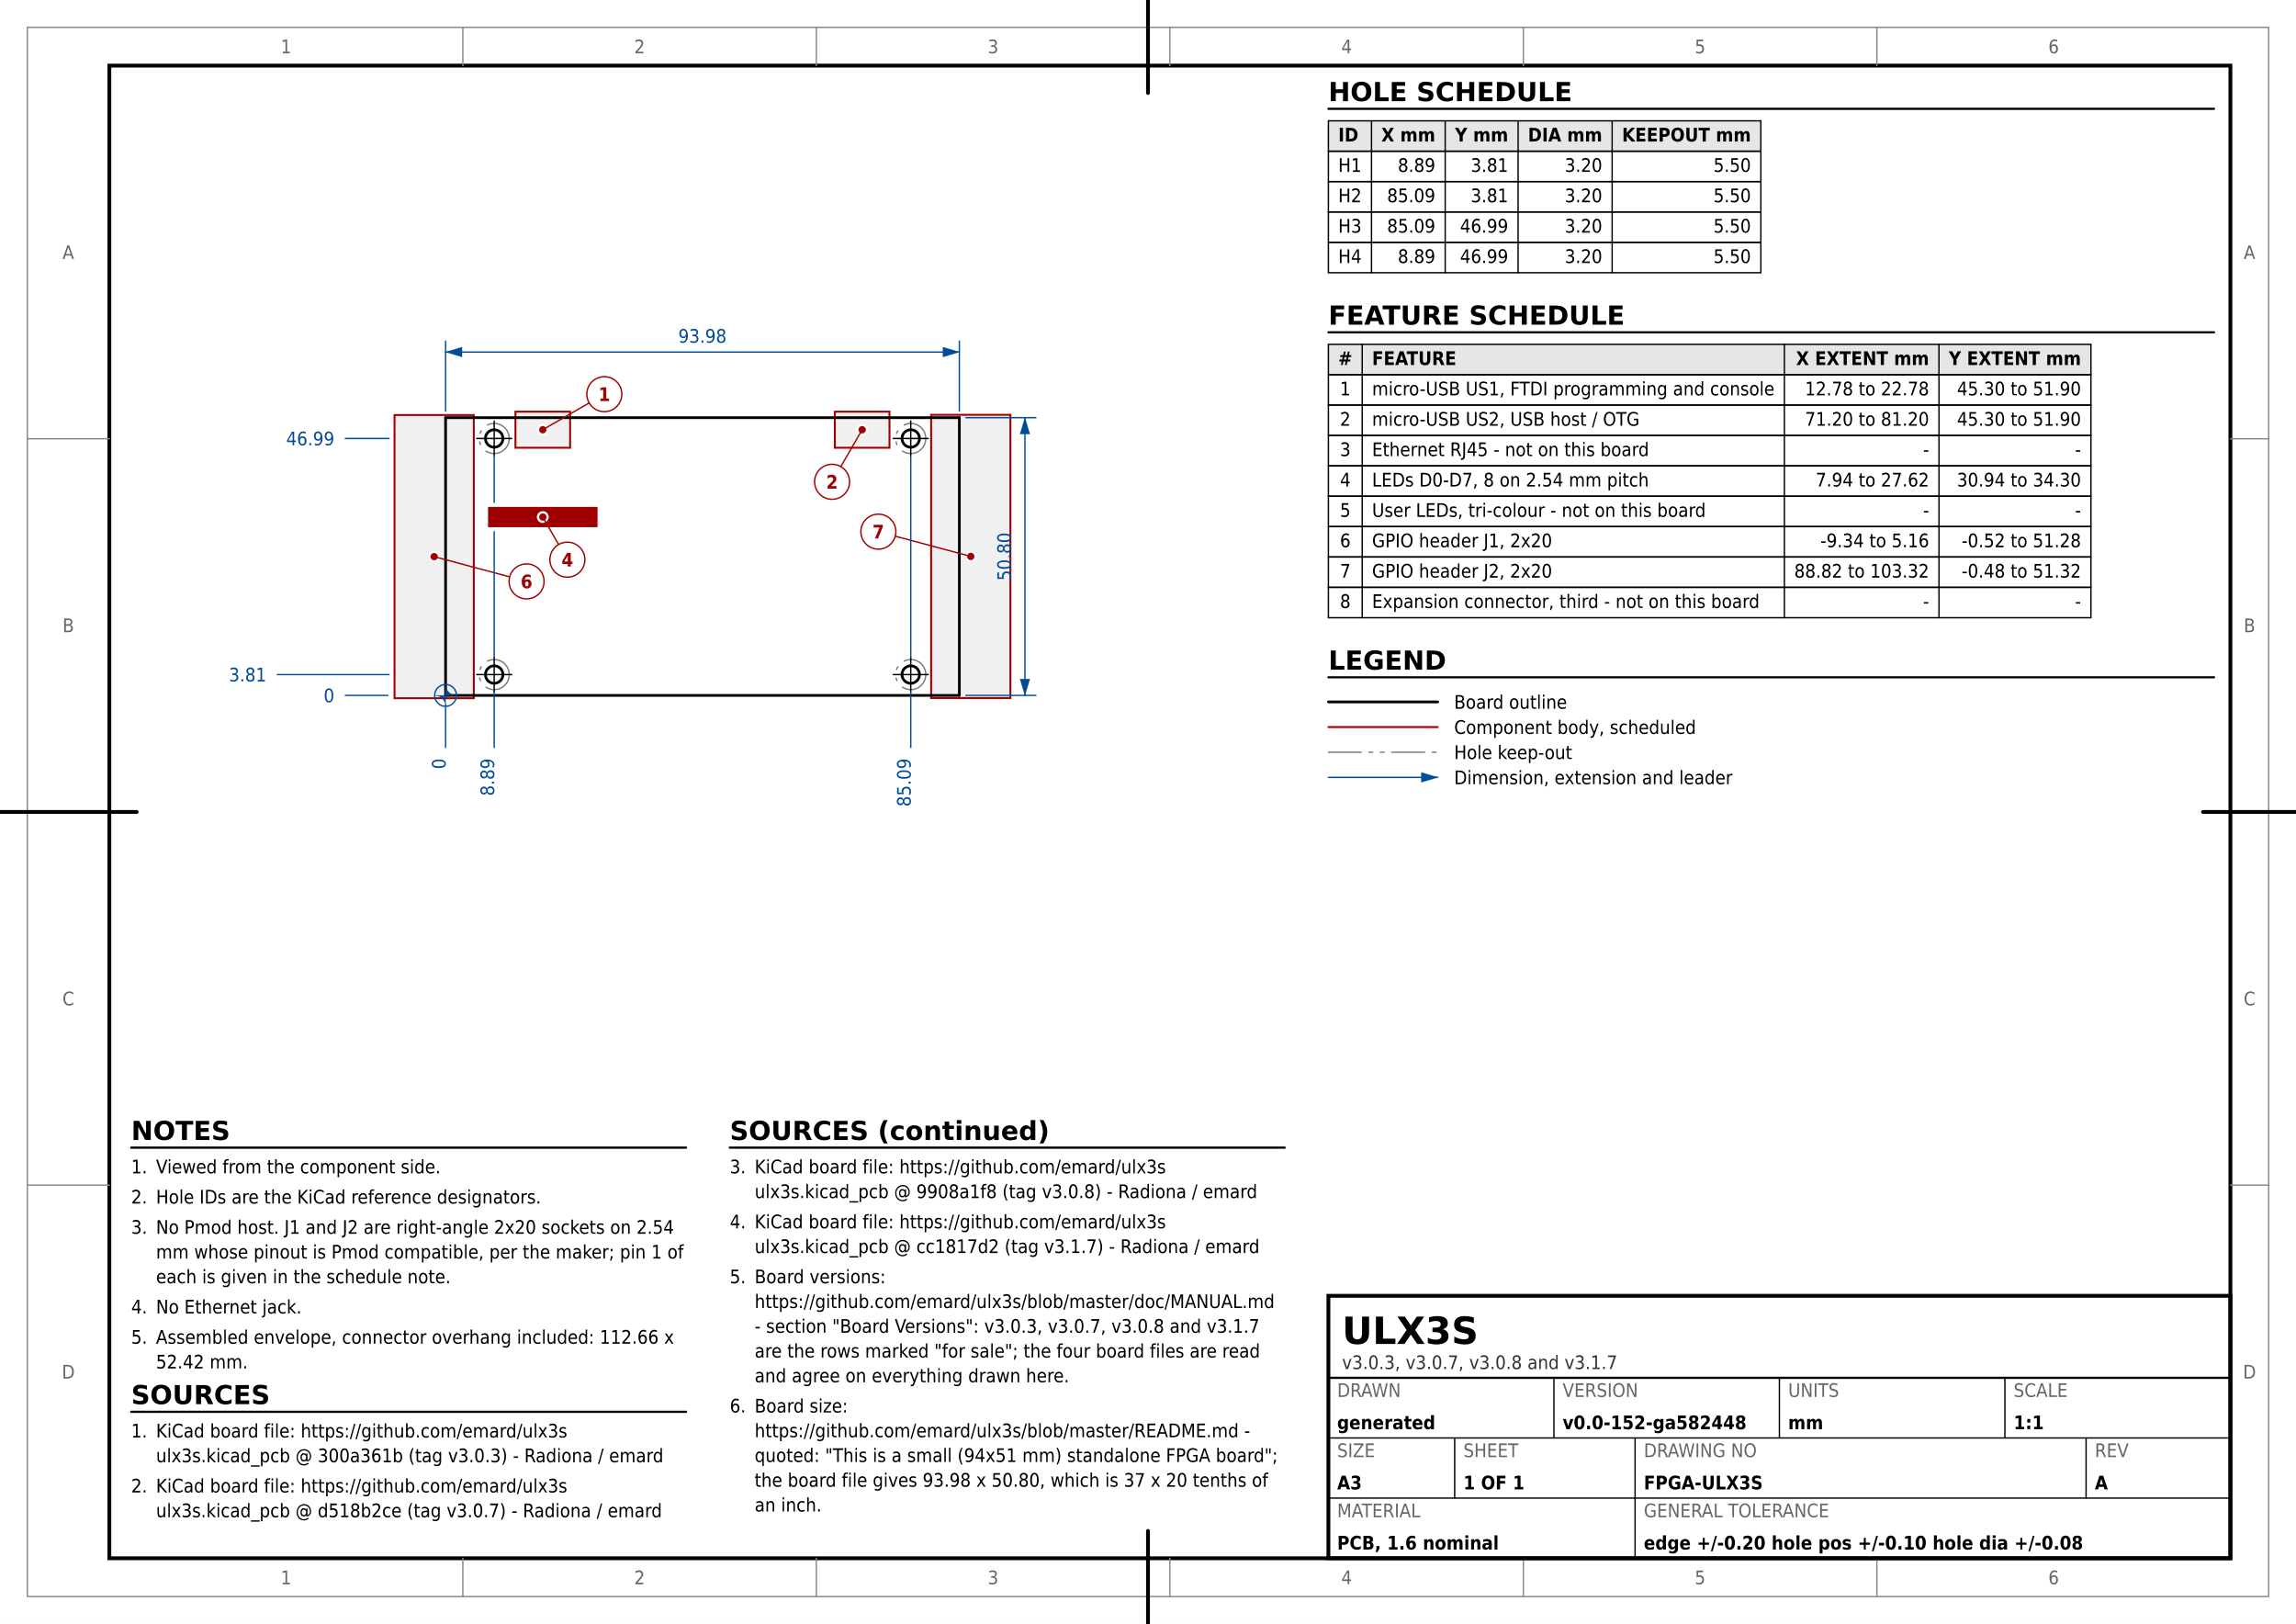
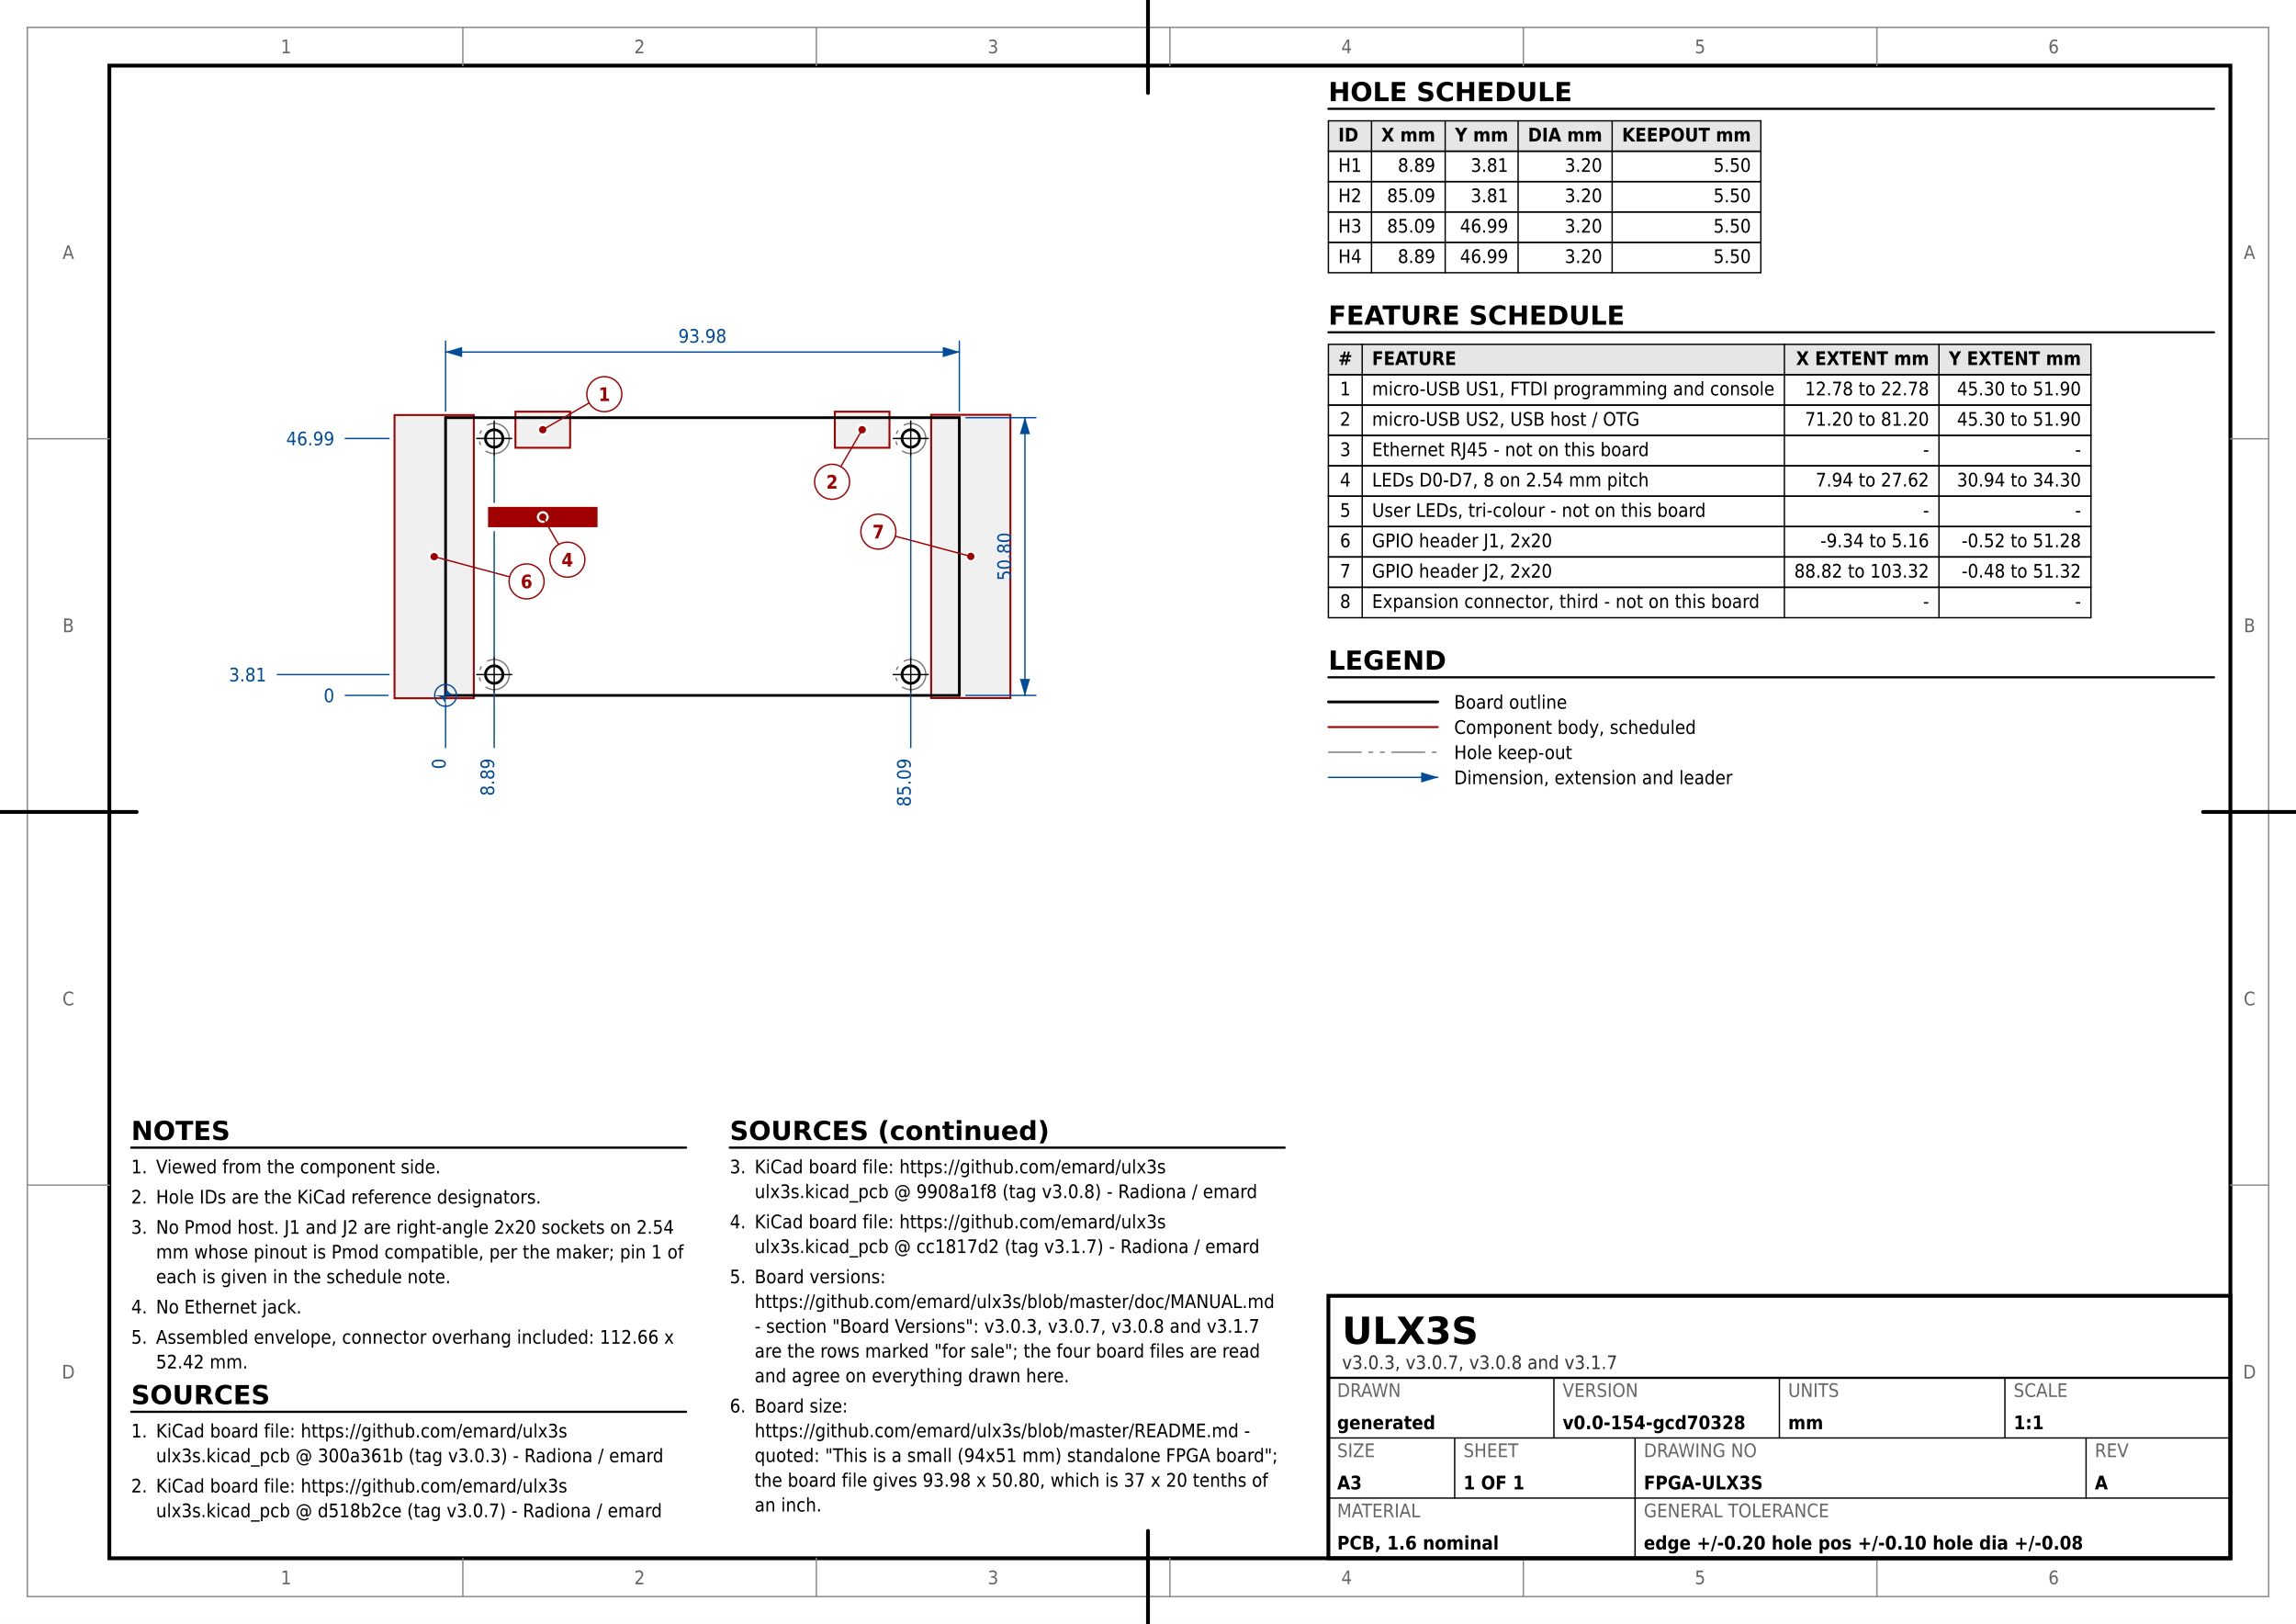
<svg xmlns="http://www.w3.org/2000/svg" version="1.1" width="420mm" height="297mm" viewBox="0 0 420 297">
  <rect width="100%" height="100%" fill="#ffffff" />
  <rect x="5" y="5" width="410" height="287" fill="none" stroke="#888888" stroke-width="0.25" />
  <rect x="20" y="12" width="388" height="273" fill="none" stroke="#000000" stroke-width="0.7" />
  <text x="52.333" y="289.75" font-family="DejaVu Sans Condensed, DejaVu Sans, Liberation Sans, sans-serif" font-size="3.429" fill="#666666" text-anchor="middle">1</text>
  <text x="52.333" y="9.75" font-family="DejaVu Sans Condensed, DejaVu Sans, Liberation Sans, sans-serif" font-size="3.429" fill="#666666" text-anchor="middle">1</text>
  <line x1="84.667" y1="292" x2="84.667" y2="285" stroke="#888888" stroke-width="0.25" stroke-linecap="round" />
  <line x1="84.667" y1="12" x2="84.667" y2="5" stroke="#888888" stroke-width="0.25" stroke-linecap="round" />
  <text x="117" y="289.75" font-family="DejaVu Sans Condensed, DejaVu Sans, Liberation Sans, sans-serif" font-size="3.429" fill="#666666" text-anchor="middle">2</text>
  <text x="117" y="9.75" font-family="DejaVu Sans Condensed, DejaVu Sans, Liberation Sans, sans-serif" font-size="3.429" fill="#666666" text-anchor="middle">2</text>
  <line x1="149.333" y1="292" x2="149.333" y2="285" stroke="#888888" stroke-width="0.25" stroke-linecap="round" />
  <line x1="149.333" y1="12" x2="149.333" y2="5" stroke="#888888" stroke-width="0.25" stroke-linecap="round" />
  <text x="181.667" y="289.75" font-family="DejaVu Sans Condensed, DejaVu Sans, Liberation Sans, sans-serif" font-size="3.429" fill="#666666" text-anchor="middle">3</text>
  <text x="181.667" y="9.75" font-family="DejaVu Sans Condensed, DejaVu Sans, Liberation Sans, sans-serif" font-size="3.429" fill="#666666" text-anchor="middle">3</text>
  <line x1="214" y1="292" x2="214" y2="285" stroke="#888888" stroke-width="0.25" stroke-linecap="round" />
  <line x1="214" y1="12" x2="214" y2="5" stroke="#888888" stroke-width="0.25" stroke-linecap="round" />
  <text x="246.333" y="289.75" font-family="DejaVu Sans Condensed, DejaVu Sans, Liberation Sans, sans-serif" font-size="3.429" fill="#666666" text-anchor="middle">4</text>
  <text x="246.333" y="9.75" font-family="DejaVu Sans Condensed, DejaVu Sans, Liberation Sans, sans-serif" font-size="3.429" fill="#666666" text-anchor="middle">4</text>
  <line x1="278.667" y1="292" x2="278.667" y2="285" stroke="#888888" stroke-width="0.25" stroke-linecap="round" />
  <line x1="278.667" y1="12" x2="278.667" y2="5" stroke="#888888" stroke-width="0.25" stroke-linecap="round" />
  <text x="311" y="289.75" font-family="DejaVu Sans Condensed, DejaVu Sans, Liberation Sans, sans-serif" font-size="3.429" fill="#666666" text-anchor="middle">5</text>
  <text x="311" y="9.75" font-family="DejaVu Sans Condensed, DejaVu Sans, Liberation Sans, sans-serif" font-size="3.429" fill="#666666" text-anchor="middle">5</text>
  <line x1="343.333" y1="292" x2="343.333" y2="285" stroke="#888888" stroke-width="0.25" stroke-linecap="round" />
  <line x1="343.333" y1="12" x2="343.333" y2="5" stroke="#888888" stroke-width="0.25" stroke-linecap="round" />
  <text x="375.667" y="289.75" font-family="DejaVu Sans Condensed, DejaVu Sans, Liberation Sans, sans-serif" font-size="3.429" fill="#666666" text-anchor="middle">6</text>
  <text x="375.667" y="9.75" font-family="DejaVu Sans Condensed, DejaVu Sans, Liberation Sans, sans-serif" font-size="3.429" fill="#666666" text-anchor="middle">6</text>
  <text x="12.5" y="252.125" font-family="DejaVu Sans Condensed, DejaVu Sans, Liberation Sans, sans-serif" font-size="3.429" fill="#666666" text-anchor="middle">D</text>
  <text x="411.5" y="252.125" font-family="DejaVu Sans Condensed, DejaVu Sans, Liberation Sans, sans-serif" font-size="3.429" fill="#666666" text-anchor="middle">D</text>
  <line x1="5" y1="216.75" x2="20" y2="216.75" stroke="#888888" stroke-width="0.25" stroke-linecap="round" />
  <line x1="408" y1="216.75" x2="415" y2="216.75" stroke="#888888" stroke-width="0.25" stroke-linecap="round" />
  <text x="12.5" y="183.875" font-family="DejaVu Sans Condensed, DejaVu Sans, Liberation Sans, sans-serif" font-size="3.429" fill="#666666" text-anchor="middle">C</text>
  <text x="411.5" y="183.875" font-family="DejaVu Sans Condensed, DejaVu Sans, Liberation Sans, sans-serif" font-size="3.429" fill="#666666" text-anchor="middle">C</text>
  <line x1="5" y1="148.5" x2="20" y2="148.5" stroke="#888888" stroke-width="0.25" stroke-linecap="round" />
  <line x1="408" y1="148.5" x2="415" y2="148.5" stroke="#888888" stroke-width="0.25" stroke-linecap="round" />
  <text x="12.5" y="115.625" font-family="DejaVu Sans Condensed, DejaVu Sans, Liberation Sans, sans-serif" font-size="3.429" fill="#666666" text-anchor="middle">B</text>
  <text x="411.5" y="115.625" font-family="DejaVu Sans Condensed, DejaVu Sans, Liberation Sans, sans-serif" font-size="3.429" fill="#666666" text-anchor="middle">B</text>
  <line x1="5" y1="80.25" x2="20" y2="80.25" stroke="#888888" stroke-width="0.25" stroke-linecap="round" />
  <line x1="408" y1="80.25" x2="415" y2="80.25" stroke="#888888" stroke-width="0.25" stroke-linecap="round" />
  <text x="12.5" y="47.375" font-family="DejaVu Sans Condensed, DejaVu Sans, Liberation Sans, sans-serif" font-size="3.429" fill="#666666" text-anchor="middle">A</text>
  <text x="411.5" y="47.375" font-family="DejaVu Sans Condensed, DejaVu Sans, Liberation Sans, sans-serif" font-size="3.429" fill="#666666" text-anchor="middle">A</text>
  <line x1="210" y1="297" x2="210" y2="280" stroke="#000000" stroke-width="0.7" stroke-linecap="round" />
  <line x1="210" y1="17" x2="210" y2="0" stroke="#000000" stroke-width="0.7" stroke-linecap="round" />
  <line x1="0" y1="148.5" x2="25" y2="148.5" stroke="#000000" stroke-width="0.7" stroke-linecap="round" />
  <line x1="403" y1="148.5" x2="420" y2="148.5" stroke="#000000" stroke-width="0.7" stroke-linecap="round" />
  <rect x="94.29" y="75.293" width="10" height="6.6" fill="#f0f0f0" stroke="#a00000" stroke-width="0.35" />
  <rect x="152.71" y="75.293" width="10" height="6.6" fill="#f0f0f0" stroke="#a00000" stroke-width="0.35" />
  <rect x="89.45" y="92.886" width="19.68" height="3.36" fill="#f0f0f0" stroke="#a00000" stroke-width="0.35" />
  <rect x="89.45" y="92.886" width="19.68" height="3.36" fill="#a00000" stroke="#a00000" stroke-width="0.05" />
  <rect x="72.17" y="75.907" width="14.5" height="51.8" fill="#f0f0f0" stroke="#a00000" stroke-width="0.35" />
  <rect x="170.33" y="75.868" width="14.5" height="51.8" fill="#f0f0f0" stroke="#a00000" stroke-width="0.35" />
  <line x1="81.51" y1="76.388" x2="81.51" y2="127.188" stroke="#000000" stroke-width="0.5" stroke-linecap="round" />
  <line x1="175.49" y1="76.388" x2="81.51" y2="76.388" stroke="#000000" stroke-width="0.5" stroke-linecap="round" />
  <line x1="175.49" y1="127.188" x2="175.49" y2="76.388" stroke="#000000" stroke-width="0.5" stroke-linecap="round" />
  <line x1="81.51" y1="127.188" x2="175.49" y2="127.188" stroke="#000000" stroke-width="0.5" stroke-linecap="round" />
  <circle cx="90.4" cy="123.377" r="2.75" fill="none" stroke="#7a7a7a" stroke-width="0.25" stroke-dasharray="6.0,1.4,0.7,1.4,0.7,1.4" />
  <circle cx="90.4" cy="123.377" r="1.6" fill="#ffffff" stroke="#000000" stroke-width="0.5" />
  <line x1="87.2" y1="123.377" x2="93.6" y2="123.377" stroke="#000000" stroke-width="0.25" stroke-linecap="round" />
  <line x1="90.4" y1="126.578" x2="90.4" y2="120.177" stroke="#000000" stroke-width="0.25" stroke-linecap="round" />
  <circle cx="166.6" cy="123.377" r="2.75" fill="none" stroke="#7a7a7a" stroke-width="0.25" stroke-dasharray="6.0,1.4,0.7,1.4,0.7,1.4" />
  <circle cx="166.6" cy="123.377" r="1.6" fill="#ffffff" stroke="#000000" stroke-width="0.5" />
  <line x1="163.4" y1="123.377" x2="169.8" y2="123.377" stroke="#000000" stroke-width="0.25" stroke-linecap="round" />
  <line x1="166.6" y1="126.578" x2="166.6" y2="120.177" stroke="#000000" stroke-width="0.25" stroke-linecap="round" />
  <circle cx="166.6" cy="80.198" r="2.75" fill="none" stroke="#7a7a7a" stroke-width="0.25" stroke-dasharray="6.0,1.4,0.7,1.4,0.7,1.4" />
  <circle cx="166.6" cy="80.198" r="1.6" fill="#ffffff" stroke="#000000" stroke-width="0.5" />
  <line x1="163.4" y1="80.198" x2="169.8" y2="80.198" stroke="#000000" stroke-width="0.25" stroke-linecap="round" />
  <line x1="166.6" y1="83.397" x2="166.6" y2="76.998" stroke="#000000" stroke-width="0.25" stroke-linecap="round" />
  <circle cx="90.4" cy="80.198" r="2.75" fill="none" stroke="#7a7a7a" stroke-width="0.25" stroke-dasharray="6.0,1.4,0.7,1.4,0.7,1.4" />
  <circle cx="90.4" cy="80.198" r="1.6" fill="#ffffff" stroke="#000000" stroke-width="0.5" />
  <line x1="87.2" y1="80.198" x2="93.6" y2="80.198" stroke="#000000" stroke-width="0.25" stroke-linecap="round" />
  <line x1="90.4" y1="83.397" x2="90.4" y2="76.998" stroke="#000000" stroke-width="0.25" stroke-linecap="round" />
  <circle cx="79.42" cy="101.808" r="1.05" fill="#ffffff" stroke="#ffffff" stroke-width="0.05" />
  <circle cx="79.42" cy="101.808" r="0.65" fill="#a00000" stroke="#a00000" stroke-width="0.05" />
  <line x1="79.42" y1="101.808" x2="93.233" y2="105.509" stroke="#a00000" stroke-width="0.25" stroke-linecap="round" />
  <circle cx="96.324" cy="106.337" r="3.2" fill="#ffffff" stroke="#a00000" stroke-width="0.25" />
  <text x="96.324" y="107.587" font-family="DejaVu Sans Condensed, DejaVu Sans, Liberation Sans, sans-serif" font-size="3.429" fill="#a00000" text-anchor="middle" font-weight="bold">6</text>
  <circle cx="177.58" cy="101.767" r="1.05" fill="#ffffff" stroke="#ffffff" stroke-width="0.05" />
  <circle cx="177.58" cy="101.767" r="0.65" fill="#a00000" stroke="#a00000" stroke-width="0.05" />
  <line x1="177.58" y1="101.767" x2="163.767" y2="98.066" stroke="#a00000" stroke-width="0.25" stroke-linecap="round" />
  <circle cx="160.676" cy="97.238" r="3.2" fill="#ffffff" stroke="#a00000" stroke-width="0.25" />
  <text x="160.676" y="98.488" font-family="DejaVu Sans Condensed, DejaVu Sans, Liberation Sans, sans-serif" font-size="3.429" fill="#a00000" text-anchor="middle" font-weight="bold">7</text>
  <circle cx="99.29" cy="94.567" r="1.05" fill="#ffffff" stroke="#ffffff" stroke-width="0.05" />
  <circle cx="99.29" cy="94.567" r="0.65" fill="#a00000" stroke="#a00000" stroke-width="0.05" />
  <line x1="99.29" y1="94.567" x2="102.19" y2="99.589" stroke="#a00000" stroke-width="0.25" stroke-linecap="round" />
  <circle cx="103.79" cy="102.361" r="3.2" fill="#ffffff" stroke="#a00000" stroke-width="0.25" />
  <text x="103.79" y="103.611" font-family="DejaVu Sans Condensed, DejaVu Sans, Liberation Sans, sans-serif" font-size="3.429" fill="#a00000" text-anchor="middle" font-weight="bold">4</text>
  <circle cx="99.29" cy="78.593" r="1.05" fill="#ffffff" stroke="#ffffff" stroke-width="0.05" />
  <circle cx="99.29" cy="78.593" r="0.65" fill="#a00000" stroke="#a00000" stroke-width="0.05" />
  <line x1="99.29" y1="78.593" x2="107.777" y2="73.692" stroke="#a00000" stroke-width="0.25" stroke-linecap="round" />
  <circle cx="110.548" cy="72.093" r="3.2" fill="#ffffff" stroke="#a00000" stroke-width="0.25" />
  <text x="110.548" y="73.343" font-family="DejaVu Sans Condensed, DejaVu Sans, Liberation Sans, sans-serif" font-size="3.429" fill="#a00000" text-anchor="middle" font-weight="bold">1</text>
  <circle cx="157.71" cy="78.593" r="1.05" fill="#ffffff" stroke="#ffffff" stroke-width="0.05" />
  <circle cx="157.71" cy="78.593" r="0.65" fill="#a00000" stroke="#a00000" stroke-width="0.05" />
  <line x1="157.71" y1="78.593" x2="153.81" y2="85.347" stroke="#a00000" stroke-width="0.25" stroke-linecap="round" />
  <circle cx="152.21" cy="88.119" r="3.2" fill="#ffffff" stroke="#a00000" stroke-width="0.25" />
  <text x="152.21" y="89.369" font-family="DejaVu Sans Condensed, DejaVu Sans, Liberation Sans, sans-serif" font-size="3.429" fill="#a00000" text-anchor="middle" font-weight="bold">2</text>
  <line x1="81.51" y1="136.708" x2="81.51" y2="128.907" stroke="#004c99" stroke-width="0.25" stroke-linecap="round" />
  <text x="81.51" y="139.689" font-family="DejaVu Sans Condensed, DejaVu Sans, Liberation Sans, sans-serif" font-size="3.429" fill="#004c99" text-anchor="middle" transform="rotate(-90 81.51 139.6888)">0</text>
  <line x1="90.4" y1="136.708" x2="90.4" y2="126.578" stroke="#004c99" stroke-width="0.25" stroke-linecap="round" />
  <line x1="90.4" y1="120.177" x2="90.4" y2="97.246" stroke="#004c99" stroke-width="0.25" stroke-linecap="round" />
  <line x1="90.4" y1="91.886" x2="90.4" y2="83.597" stroke="#004c99" stroke-width="0.25" stroke-linecap="round" />
  <text x="90.4" y="142.141" font-family="DejaVu Sans Condensed, DejaVu Sans, Liberation Sans, sans-serif" font-size="3.429" fill="#004c99" text-anchor="middle" transform="rotate(-90 90.4 142.141)">8.89</text>
  <line x1="166.6" y1="136.708" x2="166.6" y2="126.578" stroke="#004c99" stroke-width="0.25" stroke-linecap="round" />
  <line x1="166.6" y1="120.177" x2="166.6" y2="83.597" stroke="#004c99" stroke-width="0.25" stroke-linecap="round" />
  <text x="166.6" y="143.122" font-family="DejaVu Sans Condensed, DejaVu Sans, Liberation Sans, sans-serif" font-size="3.429" fill="#004c99" text-anchor="middle" transform="rotate(-90 166.6 143.1223)">85.09</text>
  <line x1="63.17" y1="127.188" x2="70.97" y2="127.188" stroke="#004c99" stroke-width="0.25" stroke-linecap="round" />
  <text x="61.17" y="128.438" font-family="DejaVu Sans Condensed, DejaVu Sans, Liberation Sans, sans-serif" font-size="3.429" fill="#004c99" text-anchor="end">0</text>
  <line x1="50.74" y1="123.377" x2="71.17" y2="123.377" stroke="#004c99" stroke-width="0.25" stroke-linecap="round" />
  <text x="48.74" y="124.627" font-family="DejaVu Sans Condensed, DejaVu Sans, Liberation Sans, sans-serif" font-size="3.429" fill="#004c99" text-anchor="end">3.81</text>
  <line x1="63.17" y1="80.198" x2="71.17" y2="80.198" stroke="#004c99" stroke-width="0.25" stroke-linecap="round" />
  <text x="61.17" y="81.448" font-family="DejaVu Sans Condensed, DejaVu Sans, Liberation Sans, sans-serif" font-size="3.429" fill="#004c99" text-anchor="end">46.99</text>
  <line x1="81.51" y1="75.188" x2="81.51" y2="62.388" stroke="#004c99" stroke-width="0.25" stroke-linecap="round" />
  <line x1="175.49" y1="75.188" x2="175.49" y2="62.388" stroke="#004c99" stroke-width="0.25" stroke-linecap="round" />
  <line x1="81.51" y1="64.388" x2="175.49" y2="64.388" stroke="#004c99" stroke-width="0.25" stroke-linecap="round" />
  <polygon points="81.51,64.388 84.51,65.287 84.51,63.487" fill="#004c99" stroke="#004c99" stroke-width="0.05" stroke-linejoin="round" />
  <polygon points="175.49,64.388 172.49,63.487 172.49,65.287" fill="#004c99" stroke="#004c99" stroke-width="0.05" stroke-linejoin="round" />
  <text x="128.5" y="62.678" font-family="DejaVu Sans Condensed, DejaVu Sans, Liberation Sans, sans-serif" font-size="3.429" fill="#004c99" text-anchor="middle">93.98</text>
  <line x1="176.69" y1="127.188" x2="189.49" y2="127.188" stroke="#004c99" stroke-width="0.25" stroke-linecap="round" />
  <line x1="176.69" y1="76.388" x2="189.49" y2="76.388" stroke="#004c99" stroke-width="0.25" stroke-linecap="round" />
  <line x1="187.49" y1="127.188" x2="187.49" y2="76.388" stroke="#004c99" stroke-width="0.25" stroke-linecap="round" />
  <polygon points="187.49,127.188 188.39,124.188 186.59,124.188" fill="#004c99" stroke="#004c99" stroke-width="0.05" stroke-linejoin="round" />
  <polygon points="187.49,76.388 186.59,79.388 188.39,79.388" fill="#004c99" stroke="#004c99" stroke-width="0.05" stroke-linejoin="round" />
  <text x="184.935" y="101.787" font-family="DejaVu Sans Condensed, DejaVu Sans, Liberation Sans, sans-serif" font-size="3.429" fill="#004c99" text-anchor="middle" transform="rotate(-90 184.9353 101.7875)">50.80</text>
  <circle cx="81.51" cy="127.188" r="2" fill="none" stroke="#004c99" stroke-width="0.25" />
  <path d="M 81.51 127.188 L 83.51 127.188 A 2.0 2.0 0 0 1 81.51 125.188 Z" fill="#004c99" stroke="#004c99" stroke-width="0.05" stroke-linejoin="round" stroke-linecap="round" />
  <path d="M 81.51 127.188 L 79.51 127.188 A 2.0 2.0 0 0 1 81.51 129.188 Z" fill="#004c99" stroke="#004c99" stroke-width="0.05" stroke-linejoin="round" stroke-linecap="round" />
  <text x="243" y="18.5" font-family="DejaVu Sans, Liberation Sans, sans-serif" font-size="4.801" fill="#000000" text-anchor="start" font-weight="bold">HOLE SCHEDULE</text>
  <line x1="243" y1="19.9" x2="405" y2="19.9" stroke="#000000" stroke-width="0.4" stroke-linecap="round" />
  <rect x="243" y="22.1" width="79.108" height="5.556" fill="#e6e6e6" stroke="#000000" stroke-width="0.25" />
  <text x="244.8" y="25.878" font-family="DejaVu Sans Condensed, DejaVu Sans, Liberation Sans, sans-serif" font-size="3.429" fill="#000000" text-anchor="start" font-weight="bold">ID</text>
  <text x="262.566" y="25.878" font-family="DejaVu Sans Condensed, DejaVu Sans, Liberation Sans, sans-serif" font-size="3.429" fill="#000000" text-anchor="end" font-weight="bold">X mm</text>
  <text x="275.903" y="25.878" font-family="DejaVu Sans Condensed, DejaVu Sans, Liberation Sans, sans-serif" font-size="3.429" fill="#000000" text-anchor="end" font-weight="bold">Y mm</text>
  <text x="293.104" y="25.878" font-family="DejaVu Sans Condensed, DejaVu Sans, Liberation Sans, sans-serif" font-size="3.429" fill="#000000" text-anchor="end" font-weight="bold">DIA mm</text>
  <text x="320.308" y="25.878" font-family="DejaVu Sans Condensed, DejaVu Sans, Liberation Sans, sans-serif" font-size="3.429" fill="#000000" text-anchor="end" font-weight="bold">KEEPOUT mm</text>
  <rect x="243" y="27.656" width="79.108" height="5.556" fill="none" stroke="#000000" stroke-width="0.25" />
  <text x="244.8" y="31.433" font-family="DejaVu Sans Condensed, DejaVu Sans, Liberation Sans, sans-serif" font-size="3.429" fill="#000000" text-anchor="start">H1</text>
  <text x="262.566" y="31.433" font-family="DejaVu Sans Condensed, DejaVu Sans, Liberation Sans, sans-serif" font-size="3.429" fill="#000000" text-anchor="end">8.89</text>
  <text x="275.903" y="31.433" font-family="DejaVu Sans Condensed, DejaVu Sans, Liberation Sans, sans-serif" font-size="3.429" fill="#000000" text-anchor="end">3.81</text>
  <text x="293.104" y="31.433" font-family="DejaVu Sans Condensed, DejaVu Sans, Liberation Sans, sans-serif" font-size="3.429" fill="#000000" text-anchor="end">3.20</text>
  <text x="320.308" y="31.433" font-family="DejaVu Sans Condensed, DejaVu Sans, Liberation Sans, sans-serif" font-size="3.429" fill="#000000" text-anchor="end">5.50</text>
  <rect x="243" y="33.211" width="79.108" height="5.556" fill="none" stroke="#000000" stroke-width="0.25" />
  <text x="244.8" y="36.989" font-family="DejaVu Sans Condensed, DejaVu Sans, Liberation Sans, sans-serif" font-size="3.429" fill="#000000" text-anchor="start">H2</text>
  <text x="262.566" y="36.989" font-family="DejaVu Sans Condensed, DejaVu Sans, Liberation Sans, sans-serif" font-size="3.429" fill="#000000" text-anchor="end">85.09</text>
  <text x="275.903" y="36.989" font-family="DejaVu Sans Condensed, DejaVu Sans, Liberation Sans, sans-serif" font-size="3.429" fill="#000000" text-anchor="end">3.81</text>
  <text x="293.104" y="36.989" font-family="DejaVu Sans Condensed, DejaVu Sans, Liberation Sans, sans-serif" font-size="3.429" fill="#000000" text-anchor="end">3.20</text>
  <text x="320.308" y="36.989" font-family="DejaVu Sans Condensed, DejaVu Sans, Liberation Sans, sans-serif" font-size="3.429" fill="#000000" text-anchor="end">5.50</text>
  <rect x="243" y="38.767" width="79.108" height="5.556" fill="none" stroke="#000000" stroke-width="0.25" />
  <text x="244.8" y="42.544" font-family="DejaVu Sans Condensed, DejaVu Sans, Liberation Sans, sans-serif" font-size="3.429" fill="#000000" text-anchor="start">H3</text>
  <text x="262.566" y="42.544" font-family="DejaVu Sans Condensed, DejaVu Sans, Liberation Sans, sans-serif" font-size="3.429" fill="#000000" text-anchor="end">85.09</text>
  <text x="275.903" y="42.544" font-family="DejaVu Sans Condensed, DejaVu Sans, Liberation Sans, sans-serif" font-size="3.429" fill="#000000" text-anchor="end">46.99</text>
  <text x="293.104" y="42.544" font-family="DejaVu Sans Condensed, DejaVu Sans, Liberation Sans, sans-serif" font-size="3.429" fill="#000000" text-anchor="end">3.20</text>
  <text x="320.308" y="42.544" font-family="DejaVu Sans Condensed, DejaVu Sans, Liberation Sans, sans-serif" font-size="3.429" fill="#000000" text-anchor="end">5.50</text>
  <rect x="243" y="44.322" width="79.108" height="5.556" fill="none" stroke="#000000" stroke-width="0.25" />
  <text x="244.8" y="48.1" font-family="DejaVu Sans Condensed, DejaVu Sans, Liberation Sans, sans-serif" font-size="3.429" fill="#000000" text-anchor="start">H4</text>
  <text x="262.566" y="48.1" font-family="DejaVu Sans Condensed, DejaVu Sans, Liberation Sans, sans-serif" font-size="3.429" fill="#000000" text-anchor="end">8.89</text>
  <text x="275.903" y="48.1" font-family="DejaVu Sans Condensed, DejaVu Sans, Liberation Sans, sans-serif" font-size="3.429" fill="#000000" text-anchor="end">46.99</text>
  <text x="293.104" y="48.1" font-family="DejaVu Sans Condensed, DejaVu Sans, Liberation Sans, sans-serif" font-size="3.429" fill="#000000" text-anchor="end">3.20</text>
  <text x="320.308" y="48.1" font-family="DejaVu Sans Condensed, DejaVu Sans, Liberation Sans, sans-serif" font-size="3.429" fill="#000000" text-anchor="end">5.50</text>
  <line x1="250.883" y1="22.1" x2="250.883" y2="49.878" stroke="#000000" stroke-width="0.25" stroke-linecap="round" />
  <line x1="264.366" y1="22.1" x2="264.366" y2="49.878" stroke="#000000" stroke-width="0.25" stroke-linecap="round" />
  <line x1="277.703" y1="22.1" x2="277.703" y2="49.878" stroke="#000000" stroke-width="0.25" stroke-linecap="round" />
  <line x1="294.904" y1="22.1" x2="294.904" y2="49.878" stroke="#000000" stroke-width="0.25" stroke-linecap="round" />
  <text x="243" y="59.378" font-family="DejaVu Sans, Liberation Sans, sans-serif" font-size="4.801" fill="#000000" text-anchor="start" font-weight="bold">FEATURE SCHEDULE</text>
  <line x1="243" y1="60.778" x2="405" y2="60.778" stroke="#000000" stroke-width="0.4" stroke-linecap="round" />
  <rect x="243" y="62.978" width="139.488" height="5.556" fill="#e6e6e6" stroke="#000000" stroke-width="0.25" />
  <text x="246.093" y="66.756" font-family="DejaVu Sans Condensed, DejaVu Sans, Liberation Sans, sans-serif" font-size="3.429" fill="#000000" text-anchor="middle" font-weight="bold">#</text>
  <text x="250.985" y="66.756" font-family="DejaVu Sans Condensed, DejaVu Sans, Liberation Sans, sans-serif" font-size="3.429" fill="#000000" text-anchor="start" font-weight="bold">FEATURE</text>
  <text x="352.89" y="66.756" font-family="DejaVu Sans Condensed, DejaVu Sans, Liberation Sans, sans-serif" font-size="3.429" fill="#000000" text-anchor="end" font-weight="bold">X EXTENT mm</text>
  <text x="380.688" y="66.756" font-family="DejaVu Sans Condensed, DejaVu Sans, Liberation Sans, sans-serif" font-size="3.429" fill="#000000" text-anchor="end" font-weight="bold">Y EXTENT mm</text>
  <rect x="243" y="68.533" width="139.488" height="5.556" fill="none" stroke="#000000" stroke-width="0.25" />
  <text x="246.093" y="72.311" font-family="DejaVu Sans Condensed, DejaVu Sans, Liberation Sans, sans-serif" font-size="3.429" fill="#000000" text-anchor="middle">1</text>
  <text x="250.985" y="72.311" font-family="DejaVu Sans Condensed, DejaVu Sans, Liberation Sans, sans-serif" font-size="3.429" fill="#000000" text-anchor="start">micro-USB US1, FTDI programming and console</text>
  <text x="352.89" y="72.311" font-family="DejaVu Sans Condensed, DejaVu Sans, Liberation Sans, sans-serif" font-size="3.429" fill="#000000" text-anchor="end">12.78 to 22.78</text>
  <text x="380.688" y="72.311" font-family="DejaVu Sans Condensed, DejaVu Sans, Liberation Sans, sans-serif" font-size="3.429" fill="#000000" text-anchor="end">45.30 to 51.90</text>
  <rect x="243" y="74.089" width="139.488" height="5.556" fill="none" stroke="#000000" stroke-width="0.25" />
  <text x="246.093" y="77.867" font-family="DejaVu Sans Condensed, DejaVu Sans, Liberation Sans, sans-serif" font-size="3.429" fill="#000000" text-anchor="middle">2</text>
  <text x="250.985" y="77.867" font-family="DejaVu Sans Condensed, DejaVu Sans, Liberation Sans, sans-serif" font-size="3.429" fill="#000000" text-anchor="start">micro-USB US2, USB host / OTG</text>
  <text x="352.89" y="77.867" font-family="DejaVu Sans Condensed, DejaVu Sans, Liberation Sans, sans-serif" font-size="3.429" fill="#000000" text-anchor="end">71.20 to 81.20</text>
  <text x="380.688" y="77.867" font-family="DejaVu Sans Condensed, DejaVu Sans, Liberation Sans, sans-serif" font-size="3.429" fill="#000000" text-anchor="end">45.30 to 51.90</text>
  <rect x="243" y="79.644" width="139.488" height="5.556" fill="none" stroke="#000000" stroke-width="0.25" />
  <text x="246.093" y="83.422" font-family="DejaVu Sans Condensed, DejaVu Sans, Liberation Sans, sans-serif" font-size="3.429" fill="#000000" text-anchor="middle">3</text>
  <text x="250.985" y="83.422" font-family="DejaVu Sans Condensed, DejaVu Sans, Liberation Sans, sans-serif" font-size="3.429" fill="#000000" text-anchor="start">Ethernet RJ45 - not on this board</text>
  <text x="352.89" y="83.422" font-family="DejaVu Sans Condensed, DejaVu Sans, Liberation Sans, sans-serif" font-size="3.429" fill="#000000" text-anchor="end">-</text>
  <text x="380.688" y="83.422" font-family="DejaVu Sans Condensed, DejaVu Sans, Liberation Sans, sans-serif" font-size="3.429" fill="#000000" text-anchor="end">-</text>
  <rect x="243" y="85.2" width="139.488" height="5.556" fill="none" stroke="#000000" stroke-width="0.25" />
  <text x="246.093" y="88.978" font-family="DejaVu Sans Condensed, DejaVu Sans, Liberation Sans, sans-serif" font-size="3.429" fill="#000000" text-anchor="middle">4</text>
  <text x="250.985" y="88.978" font-family="DejaVu Sans Condensed, DejaVu Sans, Liberation Sans, sans-serif" font-size="3.429" fill="#000000" text-anchor="start">LEDs D0-D7, 8 on 2.54 mm pitch</text>
  <text x="352.89" y="88.978" font-family="DejaVu Sans Condensed, DejaVu Sans, Liberation Sans, sans-serif" font-size="3.429" fill="#000000" text-anchor="end">7.94 to 27.62</text>
  <text x="380.688" y="88.978" font-family="DejaVu Sans Condensed, DejaVu Sans, Liberation Sans, sans-serif" font-size="3.429" fill="#000000" text-anchor="end">30.94 to 34.30</text>
  <rect x="243" y="90.756" width="139.488" height="5.556" fill="none" stroke="#000000" stroke-width="0.25" />
  <text x="246.093" y="94.533" font-family="DejaVu Sans Condensed, DejaVu Sans, Liberation Sans, sans-serif" font-size="3.429" fill="#000000" text-anchor="middle">5</text>
  <text x="250.985" y="94.533" font-family="DejaVu Sans Condensed, DejaVu Sans, Liberation Sans, sans-serif" font-size="3.429" fill="#000000" text-anchor="start">User LEDs, tri-colour - not on this board</text>
  <text x="352.89" y="94.533" font-family="DejaVu Sans Condensed, DejaVu Sans, Liberation Sans, sans-serif" font-size="3.429" fill="#000000" text-anchor="end">-</text>
  <text x="380.688" y="94.533" font-family="DejaVu Sans Condensed, DejaVu Sans, Liberation Sans, sans-serif" font-size="3.429" fill="#000000" text-anchor="end">-</text>
  <rect x="243" y="96.311" width="139.488" height="5.556" fill="none" stroke="#000000" stroke-width="0.25" />
  <text x="246.093" y="100.089" font-family="DejaVu Sans Condensed, DejaVu Sans, Liberation Sans, sans-serif" font-size="3.429" fill="#000000" text-anchor="middle">6</text>
  <text x="250.985" y="100.089" font-family="DejaVu Sans Condensed, DejaVu Sans, Liberation Sans, sans-serif" font-size="3.429" fill="#000000" text-anchor="start">GPIO header J1, 2x20</text>
  <text x="352.89" y="100.089" font-family="DejaVu Sans Condensed, DejaVu Sans, Liberation Sans, sans-serif" font-size="3.429" fill="#000000" text-anchor="end">-9.34 to 5.16</text>
  <text x="380.688" y="100.089" font-family="DejaVu Sans Condensed, DejaVu Sans, Liberation Sans, sans-serif" font-size="3.429" fill="#000000" text-anchor="end">-0.52 to 51.28</text>
  <rect x="243" y="101.867" width="139.488" height="5.556" fill="none" stroke="#000000" stroke-width="0.25" />
  <text x="246.093" y="105.644" font-family="DejaVu Sans Condensed, DejaVu Sans, Liberation Sans, sans-serif" font-size="3.429" fill="#000000" text-anchor="middle">7</text>
  <text x="250.985" y="105.644" font-family="DejaVu Sans Condensed, DejaVu Sans, Liberation Sans, sans-serif" font-size="3.429" fill="#000000" text-anchor="start">GPIO header J2, 2x20</text>
  <text x="352.89" y="105.644" font-family="DejaVu Sans Condensed, DejaVu Sans, Liberation Sans, sans-serif" font-size="3.429" fill="#000000" text-anchor="end">88.82 to 103.32</text>
  <text x="380.688" y="105.644" font-family="DejaVu Sans Condensed, DejaVu Sans, Liberation Sans, sans-serif" font-size="3.429" fill="#000000" text-anchor="end">-0.48 to 51.32</text>
  <rect x="243" y="107.422" width="139.488" height="5.556" fill="none" stroke="#000000" stroke-width="0.25" />
  <text x="246.093" y="111.2" font-family="DejaVu Sans Condensed, DejaVu Sans, Liberation Sans, sans-serif" font-size="3.429" fill="#000000" text-anchor="middle">8</text>
  <text x="250.985" y="111.2" font-family="DejaVu Sans Condensed, DejaVu Sans, Liberation Sans, sans-serif" font-size="3.429" fill="#000000" text-anchor="start">Expansion connector, third - not on this board</text>
  <text x="352.89" y="111.2" font-family="DejaVu Sans Condensed, DejaVu Sans, Liberation Sans, sans-serif" font-size="3.429" fill="#000000" text-anchor="end">-</text>
  <text x="380.688" y="111.2" font-family="DejaVu Sans Condensed, DejaVu Sans, Liberation Sans, sans-serif" font-size="3.429" fill="#000000" text-anchor="end">-</text>
  <line x1="249.185" y1="62.978" x2="249.185" y2="112.978" stroke="#000000" stroke-width="0.25" stroke-linecap="round" />
  <line x1="326.413" y1="62.978" x2="326.413" y2="112.978" stroke="#000000" stroke-width="0.25" stroke-linecap="round" />
  <line x1="354.69" y1="62.978" x2="354.69" y2="112.978" stroke="#000000" stroke-width="0.25" stroke-linecap="round" />
  <text x="243" y="122.478" font-family="DejaVu Sans, Liberation Sans, sans-serif" font-size="4.801" fill="#000000" text-anchor="start" font-weight="bold">LEGEND</text>
  <line x1="243" y1="123.878" x2="405" y2="123.878" stroke="#000000" stroke-width="0.4" stroke-linecap="round" />
  <line x1="243" y1="128.378" x2="263" y2="128.378" stroke="#000000" stroke-width="0.5" stroke-linecap="round" />
  <text x="266" y="129.628" font-family="DejaVu Sans Condensed, DejaVu Sans, Liberation Sans, sans-serif" font-size="3.429" fill="#000000" text-anchor="start">Board outline</text>
  <line x1="243" y1="132.978" x2="263" y2="132.978" stroke="#a00000" stroke-width="0.35" stroke-linecap="round" />
  <text x="266" y="134.228" font-family="DejaVu Sans Condensed, DejaVu Sans, Liberation Sans, sans-serif" font-size="3.429" fill="#000000" text-anchor="start">Component body, scheduled</text>
  <line x1="243" y1="137.578" x2="263" y2="137.578" stroke="#7a7a7a" stroke-width="0.25" stroke-linecap="round" stroke-dasharray="6.0,1.4,0.7,1.4,0.7,1.4" />
  <text x="266" y="138.828" font-family="DejaVu Sans Condensed, DejaVu Sans, Liberation Sans, sans-serif" font-size="3.429" fill="#000000" text-anchor="start">Hole keep-out</text>
  <line x1="243" y1="142.178" x2="263" y2="142.178" stroke="#004c99" stroke-width="0.25" stroke-linecap="round" />
  <polygon points="263,142.178 260,141.278 260,143.078" fill="#004c99" stroke="#004c99" stroke-width="0.05" stroke-linejoin="round" />
  <text x="266" y="143.428" font-family="DejaVu Sans Condensed, DejaVu Sans, Liberation Sans, sans-serif" font-size="3.429" fill="#000000" text-anchor="start">Dimension, extension and leader</text>
  <text x="24" y="208.5" font-family="DejaVu Sans, Liberation Sans, sans-serif" font-size="4.801" fill="#000000" text-anchor="start" font-weight="bold">NOTES</text>
  <line x1="24" y1="209.9" x2="125.5" y2="209.9" stroke="#000000" stroke-width="0.4" stroke-linecap="round" />
  <text x="24" y="214.6" font-family="DejaVu Sans Condensed, DejaVu Sans, Liberation Sans, sans-serif" font-size="3.429" fill="#000000" text-anchor="start">1.</text>
  <text x="28.542" y="214.6" font-family="DejaVu Sans Condensed, DejaVu Sans, Liberation Sans, sans-serif" font-size="3.429" fill="#000000" text-anchor="start">Viewed from the component side.</text>
  <text x="24" y="220.127" font-family="DejaVu Sans Condensed, DejaVu Sans, Liberation Sans, sans-serif" font-size="3.429" fill="#000000" text-anchor="start">2.</text>
  <text x="28.542" y="220.127" font-family="DejaVu Sans Condensed, DejaVu Sans, Liberation Sans, sans-serif" font-size="3.429" fill="#000000" text-anchor="start">Hole IDs are the KiCad reference designators.</text>
  <text x="24" y="225.654" font-family="DejaVu Sans Condensed, DejaVu Sans, Liberation Sans, sans-serif" font-size="3.429" fill="#000000" text-anchor="start">3.</text>
  <text x="28.542" y="225.654" font-family="DejaVu Sans Condensed, DejaVu Sans, Liberation Sans, sans-serif" font-size="3.429" fill="#000000" text-anchor="start">No Pmod host. J1 and J2 are right-angle 2x20 sockets on 2.54</text>
  <text x="28.542" y="230.18" font-family="DejaVu Sans Condensed, DejaVu Sans, Liberation Sans, sans-serif" font-size="3.429" fill="#000000" text-anchor="start">mm whose pinout is Pmod compatible, per the maker; pin 1 of</text>
  <text x="28.542" y="234.707" font-family="DejaVu Sans Condensed, DejaVu Sans, Liberation Sans, sans-serif" font-size="3.429" fill="#000000" text-anchor="start">each is given in the schedule note.</text>
  <text x="24" y="240.234" font-family="DejaVu Sans Condensed, DejaVu Sans, Liberation Sans, sans-serif" font-size="3.429" fill="#000000" text-anchor="start">4.</text>
  <text x="28.542" y="240.234" font-family="DejaVu Sans Condensed, DejaVu Sans, Liberation Sans, sans-serif" font-size="3.429" fill="#000000" text-anchor="start">No Ethernet jack.</text>
  <text x="24" y="245.761" font-family="DejaVu Sans Condensed, DejaVu Sans, Liberation Sans, sans-serif" font-size="3.429" fill="#000000" text-anchor="start">5.</text>
  <text x="28.542" y="245.761" font-family="DejaVu Sans Condensed, DejaVu Sans, Liberation Sans, sans-serif" font-size="3.429" fill="#000000" text-anchor="start">Assembled envelope, connector overhang included: 112.66 x</text>
  <text x="28.542" y="250.287" font-family="DejaVu Sans Condensed, DejaVu Sans, Liberation Sans, sans-serif" font-size="3.429" fill="#000000" text-anchor="start">52.42 mm.</text>
  <text x="24" y="256.814" font-family="DejaVu Sans, Liberation Sans, sans-serif" font-size="4.801" fill="#000000" text-anchor="start" font-weight="bold">SOURCES</text>
  <line x1="24" y1="258.214" x2="125.5" y2="258.214" stroke="#000000" stroke-width="0.4" stroke-linecap="round" />
  <text x="24" y="262.914" font-family="DejaVu Sans Condensed, DejaVu Sans, Liberation Sans, sans-serif" font-size="3.429" fill="#000000" text-anchor="start">1.</text>
  <text x="28.542" y="262.914" font-family="DejaVu Sans Condensed, DejaVu Sans, Liberation Sans, sans-serif" font-size="3.429" fill="#000000" text-anchor="start">KiCad board file: https://github.com/emard/ulx3s</text>
  <text x="28.542" y="267.441" font-family="DejaVu Sans Condensed, DejaVu Sans, Liberation Sans, sans-serif" font-size="3.429" fill="#000000" text-anchor="start">ulx3s.kicad_pcb @ 300a361b (tag v3.0.3) - Radiona / emard</text>
  <text x="24" y="272.967" font-family="DejaVu Sans Condensed, DejaVu Sans, Liberation Sans, sans-serif" font-size="3.429" fill="#000000" text-anchor="start">2.</text>
  <text x="28.542" y="272.967" font-family="DejaVu Sans Condensed, DejaVu Sans, Liberation Sans, sans-serif" font-size="3.429" fill="#000000" text-anchor="start">KiCad board file: https://github.com/emard/ulx3s</text>
  <text x="28.542" y="277.494" font-family="DejaVu Sans Condensed, DejaVu Sans, Liberation Sans, sans-serif" font-size="3.429" fill="#000000" text-anchor="start">ulx3s.kicad_pcb @ d518b2ce (tag v3.0.7) - Radiona / emard</text>
  <text x="133.5" y="208.5" font-family="DejaVu Sans, Liberation Sans, sans-serif" font-size="4.801" fill="#000000" text-anchor="start" font-weight="bold">SOURCES (continued)</text>
  <line x1="133.5" y1="209.9" x2="235" y2="209.9" stroke="#000000" stroke-width="0.4" stroke-linecap="round" />
  <text x="133.5" y="214.6" font-family="DejaVu Sans Condensed, DejaVu Sans, Liberation Sans, sans-serif" font-size="3.429" fill="#000000" text-anchor="start">3.</text>
  <text x="138.042" y="214.6" font-family="DejaVu Sans Condensed, DejaVu Sans, Liberation Sans, sans-serif" font-size="3.429" fill="#000000" text-anchor="start">KiCad board file: https://github.com/emard/ulx3s</text>
  <text x="138.042" y="219.127" font-family="DejaVu Sans Condensed, DejaVu Sans, Liberation Sans, sans-serif" font-size="3.429" fill="#000000" text-anchor="start">ulx3s.kicad_pcb @ 9908a1f8 (tag v3.0.8) - Radiona / emard</text>
  <text x="133.5" y="224.654" font-family="DejaVu Sans Condensed, DejaVu Sans, Liberation Sans, sans-serif" font-size="3.429" fill="#000000" text-anchor="start">4.</text>
  <text x="138.042" y="224.654" font-family="DejaVu Sans Condensed, DejaVu Sans, Liberation Sans, sans-serif" font-size="3.429" fill="#000000" text-anchor="start">KiCad board file: https://github.com/emard/ulx3s</text>
  <text x="138.042" y="229.18" font-family="DejaVu Sans Condensed, DejaVu Sans, Liberation Sans, sans-serif" font-size="3.429" fill="#000000" text-anchor="start">ulx3s.kicad_pcb @ cc1817d2 (tag v3.1.7) - Radiona / emard</text>
  <text x="133.5" y="234.707" font-family="DejaVu Sans Condensed, DejaVu Sans, Liberation Sans, sans-serif" font-size="3.429" fill="#000000" text-anchor="start">5.</text>
  <text x="138.042" y="234.707" font-family="DejaVu Sans Condensed, DejaVu Sans, Liberation Sans, sans-serif" font-size="3.429" fill="#000000" text-anchor="start">Board versions:</text>
  <text x="138.042" y="239.234" font-family="DejaVu Sans Condensed, DejaVu Sans, Liberation Sans, sans-serif" font-size="3.429" fill="#000000" text-anchor="start">https://github.com/emard/ulx3s/blob/master/doc/MANUAL.md</text>
  <text x="138.042" y="243.761" font-family="DejaVu Sans Condensed, DejaVu Sans, Liberation Sans, sans-serif" font-size="3.429" fill="#000000" text-anchor="start">- section "Board Versions": v3.0.3, v3.0.7, v3.0.8 and v3.1.7</text>
  <text x="138.042" y="248.287" font-family="DejaVu Sans Condensed, DejaVu Sans, Liberation Sans, sans-serif" font-size="3.429" fill="#000000" text-anchor="start">are the rows marked "for sale"; the four board files are read</text>
  <text x="138.042" y="252.814" font-family="DejaVu Sans Condensed, DejaVu Sans, Liberation Sans, sans-serif" font-size="3.429" fill="#000000" text-anchor="start">and agree on everything drawn here.</text>
  <text x="133.5" y="258.341" font-family="DejaVu Sans Condensed, DejaVu Sans, Liberation Sans, sans-serif" font-size="3.429" fill="#000000" text-anchor="start">6.</text>
  <text x="138.042" y="258.341" font-family="DejaVu Sans Condensed, DejaVu Sans, Liberation Sans, sans-serif" font-size="3.429" fill="#000000" text-anchor="start">Board size:</text>
  <text x="138.042" y="262.868" font-family="DejaVu Sans Condensed, DejaVu Sans, Liberation Sans, sans-serif" font-size="3.429" fill="#000000" text-anchor="start">https://github.com/emard/ulx3s/blob/master/README.md -</text>
  <text x="138.042" y="267.394" font-family="DejaVu Sans Condensed, DejaVu Sans, Liberation Sans, sans-serif" font-size="3.429" fill="#000000" text-anchor="start">quoted: "This is a small (94x51 mm) standalone FPGA board";</text>
  <text x="138.042" y="271.921" font-family="DejaVu Sans Condensed, DejaVu Sans, Liberation Sans, sans-serif" font-size="3.429" fill="#000000" text-anchor="start">the board file gives 93.98 x 50.80, which is 37 x 20 tenths of</text>
  <text x="138.042" y="276.448" font-family="DejaVu Sans Condensed, DejaVu Sans, Liberation Sans, sans-serif" font-size="3.429" fill="#000000" text-anchor="start">an inch.</text>
  <rect x="243" y="237" width="165" height="48" fill="none" stroke="#000000" stroke-width="0.7" />
  <line x1="243" y1="252" x2="408" y2="252" stroke="#000000" stroke-width="0.4" stroke-linecap="round" />
  <text x="245.5" y="245.8" font-family="DejaVu Sans, Liberation Sans, sans-serif" font-size="6.859" fill="#000000" text-anchor="start" font-weight="bold">ULX3S</text>
  <text x="245.5" y="250.4" font-family="DejaVu Sans Condensed, DejaVu Sans, Liberation Sans, sans-serif" font-size="3.429" fill="#333333" text-anchor="start">v3.0.3, v3.0.7, v3.0.8 and v3.1.7</text>
  <text x="244.6" y="255.5" font-family="DejaVu Sans Condensed, DejaVu Sans, Liberation Sans, sans-serif" font-size="3.429" fill="#666666" text-anchor="start">DRAWN</text>
  <text x="244.6" y="261.4" font-family="DejaVu Sans Condensed, DejaVu Sans, Liberation Sans, sans-serif" font-size="3.429" fill="#000000" text-anchor="start" font-weight="bold">generated</text>
  <line x1="284.25" y1="263" x2="284.25" y2="252" stroke="#000000" stroke-width="0.25" stroke-linecap="round" />
  <text x="285.85" y="255.5" font-family="DejaVu Sans Condensed, DejaVu Sans, Liberation Sans, sans-serif" font-size="3.429" fill="#666666" text-anchor="start">VERSION</text>
-   <text x="285.85" y="261.4" font-family="DejaVu Sans Condensed, DejaVu Sans, Liberation Sans, sans-serif" font-size="3.429" fill="#000000" text-anchor="start" font-weight="bold">v0.0-152-ga582448</text>
+   <text x="285.85" y="261.4" font-family="DejaVu Sans Condensed, DejaVu Sans, Liberation Sans, sans-serif" font-size="3.429" fill="#000000" text-anchor="start" font-weight="bold">v0.0-154-gcd70328</text>
  <line x1="325.5" y1="263" x2="325.5" y2="252" stroke="#000000" stroke-width="0.25" stroke-linecap="round" />
  <text x="327.1" y="255.5" font-family="DejaVu Sans Condensed, DejaVu Sans, Liberation Sans, sans-serif" font-size="3.429" fill="#666666" text-anchor="start">UNITS</text>
  <text x="327.1" y="261.4" font-family="DejaVu Sans Condensed, DejaVu Sans, Liberation Sans, sans-serif" font-size="3.429" fill="#000000" text-anchor="start" font-weight="bold">mm</text>
  <line x1="366.75" y1="263" x2="366.75" y2="252" stroke="#000000" stroke-width="0.25" stroke-linecap="round" />
  <text x="368.35" y="255.5" font-family="DejaVu Sans Condensed, DejaVu Sans, Liberation Sans, sans-serif" font-size="3.429" fill="#666666" text-anchor="start">SCALE</text>
  <text x="368.35" y="261.4" font-family="DejaVu Sans Condensed, DejaVu Sans, Liberation Sans, sans-serif" font-size="3.429" fill="#000000" text-anchor="start" font-weight="bold">1:1</text>
  <line x1="243" y1="263" x2="408" y2="263" stroke="#000000" stroke-width="0.25" stroke-linecap="round" />
  <text x="244.6" y="266.5" font-family="DejaVu Sans Condensed, DejaVu Sans, Liberation Sans, sans-serif" font-size="3.429" fill="#666666" text-anchor="start">SIZE</text>
  <text x="244.6" y="272.4" font-family="DejaVu Sans Condensed, DejaVu Sans, Liberation Sans, sans-serif" font-size="3.429" fill="#000000" text-anchor="start" font-weight="bold">A3</text>
  <line x1="266.1" y1="274" x2="266.1" y2="263" stroke="#000000" stroke-width="0.25" stroke-linecap="round" />
  <text x="267.7" y="266.5" font-family="DejaVu Sans Condensed, DejaVu Sans, Liberation Sans, sans-serif" font-size="3.429" fill="#666666" text-anchor="start">SHEET</text>
  <text x="267.7" y="272.4" font-family="DejaVu Sans Condensed, DejaVu Sans, Liberation Sans, sans-serif" font-size="3.429" fill="#000000" text-anchor="start" font-weight="bold">1 OF 1</text>
  <line x1="299.1" y1="274" x2="299.1" y2="263" stroke="#000000" stroke-width="0.25" stroke-linecap="round" />
  <text x="300.7" y="266.5" font-family="DejaVu Sans Condensed, DejaVu Sans, Liberation Sans, sans-serif" font-size="3.429" fill="#666666" text-anchor="start">DRAWING NO</text>
  <text x="300.7" y="272.4" font-family="DejaVu Sans Condensed, DejaVu Sans, Liberation Sans, sans-serif" font-size="3.429" fill="#000000" text-anchor="start" font-weight="bold">FPGA-ULX3S</text>
  <line x1="381.6" y1="274" x2="381.6" y2="263" stroke="#000000" stroke-width="0.25" stroke-linecap="round" />
  <text x="383.2" y="266.5" font-family="DejaVu Sans Condensed, DejaVu Sans, Liberation Sans, sans-serif" font-size="3.429" fill="#666666" text-anchor="start">REV</text>
  <text x="383.2" y="272.4" font-family="DejaVu Sans Condensed, DejaVu Sans, Liberation Sans, sans-serif" font-size="3.429" fill="#000000" text-anchor="start" font-weight="bold">A</text>
  <line x1="243" y1="274" x2="408" y2="274" stroke="#000000" stroke-width="0.25" stroke-linecap="round" />
  <text x="244.6" y="277.5" font-family="DejaVu Sans Condensed, DejaVu Sans, Liberation Sans, sans-serif" font-size="3.429" fill="#666666" text-anchor="start">MATERIAL</text>
  <text x="244.6" y="283.4" font-family="DejaVu Sans Condensed, DejaVu Sans, Liberation Sans, sans-serif" font-size="3.429" fill="#000000" text-anchor="start" font-weight="bold">PCB, 1.6 nominal</text>
  <line x1="299.1" y1="285" x2="299.1" y2="274" stroke="#000000" stroke-width="0.25" stroke-linecap="round" />
  <text x="300.7" y="277.5" font-family="DejaVu Sans Condensed, DejaVu Sans, Liberation Sans, sans-serif" font-size="3.429" fill="#666666" text-anchor="start">GENERAL TOLERANCE</text>
  <text x="300.7" y="283.4" font-family="DejaVu Sans Condensed, DejaVu Sans, Liberation Sans, sans-serif" font-size="3.429" fill="#000000" text-anchor="start" font-weight="bold">edge +/-0.20   hole pos +/-0.10   hole dia +/-0.08</text>
</svg>
